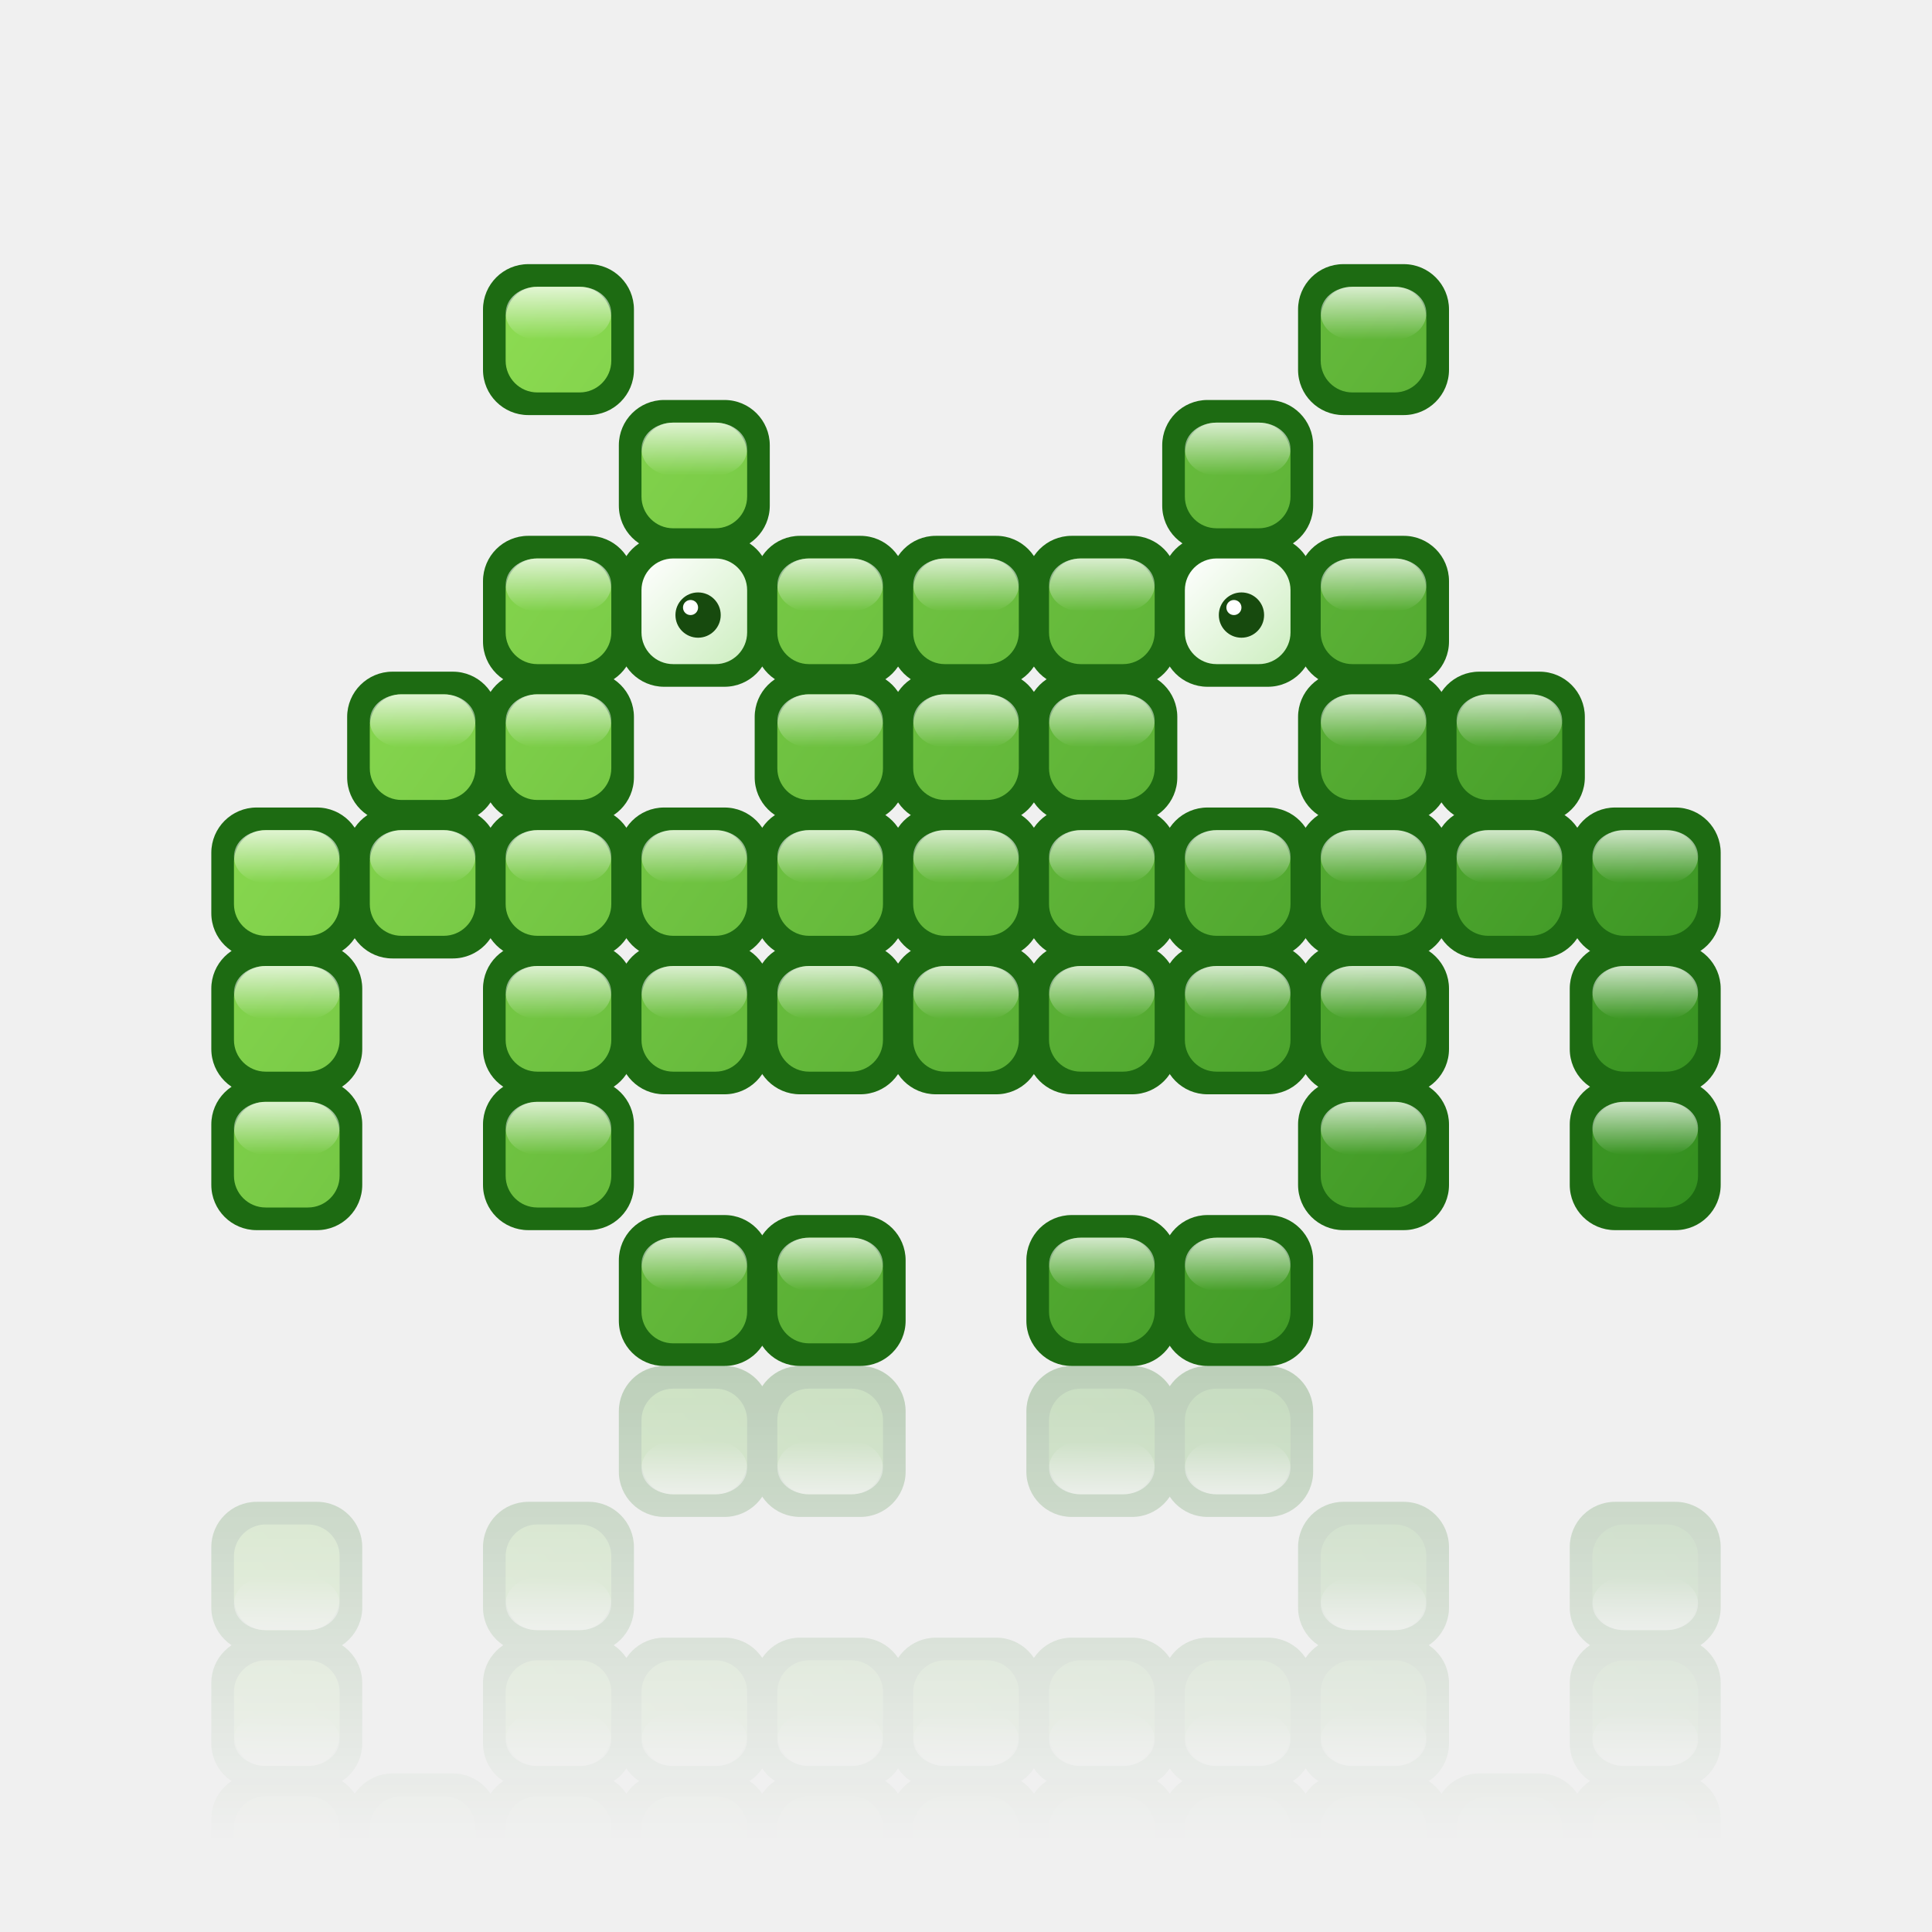
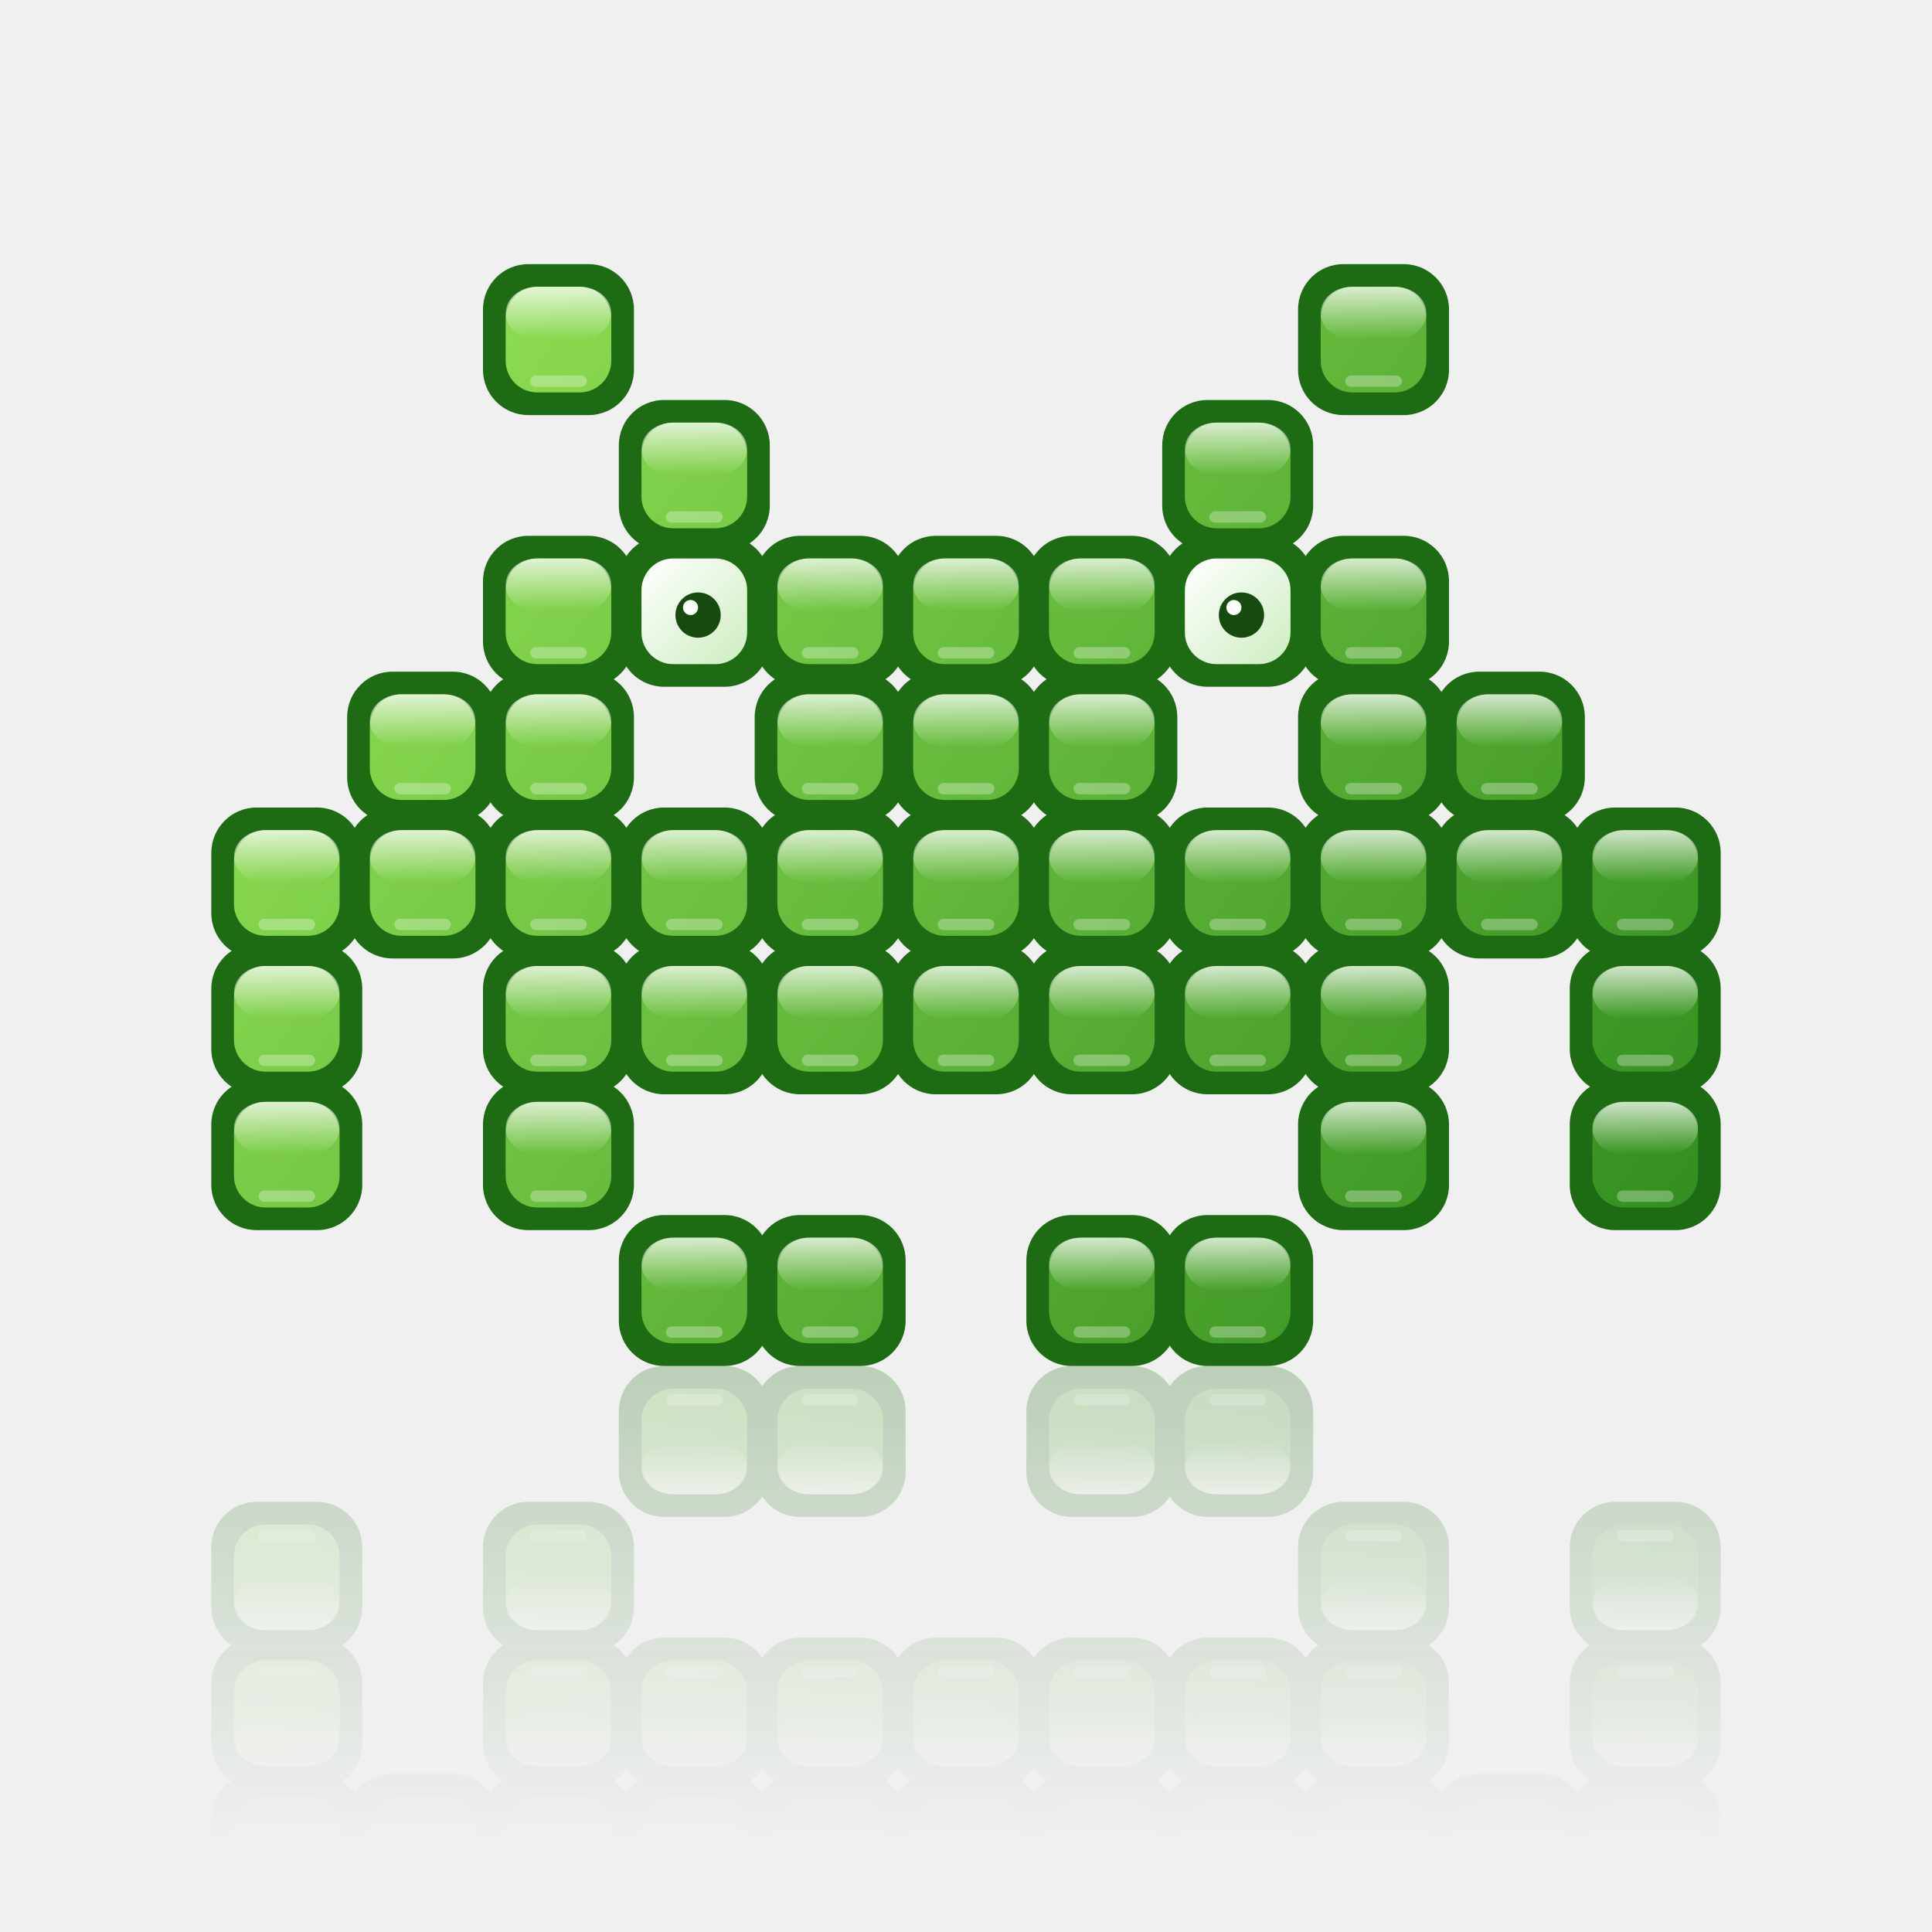
<svg xmlns="http://www.w3.org/2000/svg" viewBox="0 0 256 256">
  <defs>
    <linearGradient id="invaders-gel" x1="29" y1="36" x2="227" y2="178" gradientUnits="userSpaceOnUse">
      <stop offset="0" stop-color="#9be85a" />
      <stop offset="1" stop-color="#2e8a1c" />
    </linearGradient>
    <linearGradient id="invaders-eye" x1="0" y1="0" x2="1" y2="1">
      <stop offset="0" stop-color="#ffffff" />
      <stop offset="1" stop-color="#cdeec0" />
    </linearGradient>
    <linearGradient id="invaders-gloss" x1="0" y1="0" x2="0" y2="1">
      <stop offset="0" stop-color="#fff" stop-opacity="0.75" />
      <stop offset="1" stop-color="#fff" stop-opacity="0" />
    </linearGradient>
    <linearGradient id="invaders-fade" x1="0" y1="181" x2="0" y2="244" gradientUnits="userSpaceOnUse">
      <stop offset="0" stop-color="#fff" stop-opacity="0.25" />
      <stop offset="1" stop-color="#fff" stop-opacity="0" />
    </linearGradient>
    <mask id="invaders-mirror" maskUnits="userSpaceOnUse" x="0" y="0" width="256" height="256">
      <rect x="0" y="181" width="256" height="75" fill="url(#invaders-fade)" />
    </mask>
    <g id="invaders-body">
      <g fill="#1d6b12">
        <rect x="64" y="35" width="20" height="20" rx="6" />
        <rect x="172" y="35" width="20" height="20" rx="6" />
        <rect x="82" y="53" width="20" height="20" rx="6" />
        <rect x="154" y="53" width="20" height="20" rx="6" />
        <rect x="64" y="71" width="20" height="20" rx="6" />
        <rect x="82" y="71" width="20" height="20" rx="6" />
        <rect x="100" y="71" width="20" height="20" rx="6" />
        <rect x="118" y="71" width="20" height="20" rx="6" />
        <rect x="136" y="71" width="20" height="20" rx="6" />
        <rect x="154" y="71" width="20" height="20" rx="6" />
        <rect x="172" y="71" width="20" height="20" rx="6" />
        <rect x="46" y="89" width="20" height="20" rx="6" />
        <rect x="64" y="89" width="20" height="20" rx="6" />
        <rect x="100" y="89" width="20" height="20" rx="6" />
        <rect x="118" y="89" width="20" height="20" rx="6" />
        <rect x="136" y="89" width="20" height="20" rx="6" />
        <rect x="172" y="89" width="20" height="20" rx="6" />
        <rect x="190" y="89" width="20" height="20" rx="6" />
        <rect x="28" y="107" width="20" height="20" rx="6" />
        <rect x="46" y="107" width="20" height="20" rx="6" />
        <rect x="64" y="107" width="20" height="20" rx="6" />
        <rect x="82" y="107" width="20" height="20" rx="6" />
        <rect x="100" y="107" width="20" height="20" rx="6" />
        <rect x="118" y="107" width="20" height="20" rx="6" />
        <rect x="136" y="107" width="20" height="20" rx="6" />
        <rect x="154" y="107" width="20" height="20" rx="6" />
        <rect x="172" y="107" width="20" height="20" rx="6" />
        <rect x="190" y="107" width="20" height="20" rx="6" />
        <rect x="208" y="107" width="20" height="20" rx="6" />
        <rect x="28" y="125" width="20" height="20" rx="6" />
        <rect x="64" y="125" width="20" height="20" rx="6" />
        <rect x="82" y="125" width="20" height="20" rx="6" />
        <rect x="100" y="125" width="20" height="20" rx="6" />
        <rect x="118" y="125" width="20" height="20" rx="6" />
        <rect x="136" y="125" width="20" height="20" rx="6" />
        <rect x="154" y="125" width="20" height="20" rx="6" />
        <rect x="172" y="125" width="20" height="20" rx="6" />
        <rect x="208" y="125" width="20" height="20" rx="6" />
        <rect x="28" y="143" width="20" height="20" rx="6" />
        <rect x="64" y="143" width="20" height="20" rx="6" />
        <rect x="172" y="143" width="20" height="20" rx="6" />
        <rect x="208" y="143" width="20" height="20" rx="6" />
        <rect x="82" y="161" width="20" height="20" rx="6" />
        <rect x="100" y="161" width="20" height="20" rx="6" />
        <rect x="136" y="161" width="20" height="20" rx="6" />
        <rect x="154" y="161" width="20" height="20" rx="6" />
      </g>
      <g fill="url(#invaders-gel)">
        <rect x="67" y="38" width="14" height="14" rx="4.2" />
        <rect x="175" y="38" width="14" height="14" rx="4.2" />
        <rect x="85" y="56" width="14" height="14" rx="4.2" />
        <rect x="157" y="56" width="14" height="14" rx="4.2" />
        <rect x="67" y="74" width="14" height="14" rx="4.2" />
        <rect x="103" y="74" width="14" height="14" rx="4.2" />
        <rect x="121" y="74" width="14" height="14" rx="4.2" />
        <rect x="139" y="74" width="14" height="14" rx="4.2" />
        <rect x="175" y="74" width="14" height="14" rx="4.2" />
        <rect x="49" y="92" width="14" height="14" rx="4.2" />
        <rect x="67" y="92" width="14" height="14" rx="4.2" />
        <rect x="103" y="92" width="14" height="14" rx="4.2" />
        <rect x="121" y="92" width="14" height="14" rx="4.2" />
        <rect x="139" y="92" width="14" height="14" rx="4.2" />
        <rect x="175" y="92" width="14" height="14" rx="4.2" />
        <rect x="193" y="92" width="14" height="14" rx="4.2" />
        <rect x="31" y="110" width="14" height="14" rx="4.2" />
        <rect x="49" y="110" width="14" height="14" rx="4.2" />
        <rect x="67" y="110" width="14" height="14" rx="4.2" />
        <rect x="85" y="110" width="14" height="14" rx="4.2" />
        <rect x="103" y="110" width="14" height="14" rx="4.2" />
        <rect x="121" y="110" width="14" height="14" rx="4.2" />
        <rect x="139" y="110" width="14" height="14" rx="4.2" />
        <rect x="157" y="110" width="14" height="14" rx="4.2" />
        <rect x="175" y="110" width="14" height="14" rx="4.2" />
        <rect x="193" y="110" width="14" height="14" rx="4.2" />
        <rect x="211" y="110" width="14" height="14" rx="4.2" />
        <rect x="31" y="128" width="14" height="14" rx="4.2" />
        <rect x="67" y="128" width="14" height="14" rx="4.2" />
        <rect x="85" y="128" width="14" height="14" rx="4.2" />
        <rect x="103" y="128" width="14" height="14" rx="4.2" />
        <rect x="121" y="128" width="14" height="14" rx="4.2" />
        <rect x="139" y="128" width="14" height="14" rx="4.2" />
        <rect x="157" y="128" width="14" height="14" rx="4.2" />
        <rect x="175" y="128" width="14" height="14" rx="4.2" />
        <rect x="211" y="128" width="14" height="14" rx="4.2" />
        <rect x="31" y="146" width="14" height="14" rx="4.2" />
        <rect x="67" y="146" width="14" height="14" rx="4.2" />
        <rect x="175" y="146" width="14" height="14" rx="4.2" />
        <rect x="211" y="146" width="14" height="14" rx="4.2" />
        <rect x="85" y="164" width="14" height="14" rx="4.2" />
        <rect x="103" y="164" width="14" height="14" rx="4.2" />
        <rect x="139" y="164" width="14" height="14" rx="4.2" />
        <rect x="157" y="164" width="14" height="14" rx="4.2" />
      </g>
      <rect x="67" y="38" width="14" height="7" rx="4.2" fill="url(#invaders-gloss)" />
      <rect x="175" y="38" width="14" height="7" rx="4.2" fill="url(#invaders-gloss)" />
      <rect x="85" y="56" width="14" height="7" rx="4.2" fill="url(#invaders-gloss)" />
      <rect x="157" y="56" width="14" height="7" rx="4.2" fill="url(#invaders-gloss)" />
      <rect x="67" y="74" width="14" height="7" rx="4.2" fill="url(#invaders-gloss)" />
      <rect x="103" y="74" width="14" height="7" rx="4.2" fill="url(#invaders-gloss)" />
      <rect x="121" y="74" width="14" height="7" rx="4.2" fill="url(#invaders-gloss)" />
      <rect x="139" y="74" width="14" height="7" rx="4.2" fill="url(#invaders-gloss)" />
      <rect x="175" y="74" width="14" height="7" rx="4.2" fill="url(#invaders-gloss)" />
      <rect x="49" y="92" width="14" height="7" rx="4.2" fill="url(#invaders-gloss)" />
      <rect x="67" y="92" width="14" height="7" rx="4.2" fill="url(#invaders-gloss)" />
      <rect x="103" y="92" width="14" height="7" rx="4.2" fill="url(#invaders-gloss)" />
      <rect x="121" y="92" width="14" height="7" rx="4.2" fill="url(#invaders-gloss)" />
      <rect x="139" y="92" width="14" height="7" rx="4.2" fill="url(#invaders-gloss)" />
      <rect x="175" y="92" width="14" height="7" rx="4.2" fill="url(#invaders-gloss)" />
      <rect x="193" y="92" width="14" height="7" rx="4.2" fill="url(#invaders-gloss)" />
      <rect x="31" y="110" width="14" height="7" rx="4.2" fill="url(#invaders-gloss)" />
      <rect x="49" y="110" width="14" height="7" rx="4.2" fill="url(#invaders-gloss)" />
      <rect x="67" y="110" width="14" height="7" rx="4.2" fill="url(#invaders-gloss)" />
      <rect x="85" y="110" width="14" height="7" rx="4.2" fill="url(#invaders-gloss)" />
      <rect x="103" y="110" width="14" height="7" rx="4.2" fill="url(#invaders-gloss)" />
      <rect x="121" y="110" width="14" height="7" rx="4.2" fill="url(#invaders-gloss)" />
      <rect x="139" y="110" width="14" height="7" rx="4.2" fill="url(#invaders-gloss)" />
      <rect x="157" y="110" width="14" height="7" rx="4.2" fill="url(#invaders-gloss)" />
      <rect x="175" y="110" width="14" height="7" rx="4.2" fill="url(#invaders-gloss)" />
      <rect x="193" y="110" width="14" height="7" rx="4.2" fill="url(#invaders-gloss)" />
      <rect x="211" y="110" width="14" height="7" rx="4.2" fill="url(#invaders-gloss)" />
      <rect x="31" y="128" width="14" height="7" rx="4.2" fill="url(#invaders-gloss)" />
      <rect x="67" y="128" width="14" height="7" rx="4.2" fill="url(#invaders-gloss)" />
      <rect x="85" y="128" width="14" height="7" rx="4.2" fill="url(#invaders-gloss)" />
      <rect x="103" y="128" width="14" height="7" rx="4.2" fill="url(#invaders-gloss)" />
      <rect x="121" y="128" width="14" height="7" rx="4.2" fill="url(#invaders-gloss)" />
      <rect x="139" y="128" width="14" height="7" rx="4.2" fill="url(#invaders-gloss)" />
      <rect x="157" y="128" width="14" height="7" rx="4.2" fill="url(#invaders-gloss)" />
      <rect x="175" y="128" width="14" height="7" rx="4.2" fill="url(#invaders-gloss)" />
      <rect x="211" y="128" width="14" height="7" rx="4.2" fill="url(#invaders-gloss)" />
      <rect x="31" y="146" width="14" height="7" rx="4.2" fill="url(#invaders-gloss)" />
      <rect x="67" y="146" width="14" height="7" rx="4.2" fill="url(#invaders-gloss)" />
      <rect x="175" y="146" width="14" height="7" rx="4.2" fill="url(#invaders-gloss)" />
      <rect x="211" y="146" width="14" height="7" rx="4.2" fill="url(#invaders-gloss)" />
      <rect x="85" y="164" width="14" height="7" rx="4.2" fill="url(#invaders-gloss)" />
      <rect x="103" y="164" width="14" height="7" rx="4.2" fill="url(#invaders-gloss)" />
      <rect x="139" y="164" width="14" height="7" rx="4.2" fill="url(#invaders-gloss)" />
      <rect x="157" y="164" width="14" height="7" rx="4.2" fill="url(#invaders-gloss)" />
+       <path d="M71 50.5H77" stroke="#fff" stroke-opacity=".3" stroke-width="1.5" stroke-linecap="round" />
+       <path d="M179 50.5H185" stroke="#fff" stroke-opacity=".3" stroke-width="1.5" stroke-linecap="round" />
+       <path d="M89 68.5H95" stroke="#fff" stroke-opacity=".3" stroke-width="1.5" stroke-linecap="round" />
+       <path d="M161 68.5H167" stroke="#fff" stroke-opacity=".3" stroke-width="1.5" stroke-linecap="round" />
+       <path d="M71 86.5H77" stroke="#fff" stroke-opacity=".3" stroke-width="1.5" stroke-linecap="round" />
+       <path d="M107 86.5H113" stroke="#fff" stroke-opacity=".3" stroke-width="1.5" stroke-linecap="round" />
+       <path d="M125 86.5H131" stroke="#fff" stroke-opacity=".3" stroke-width="1.5" stroke-linecap="round" />
+       <path d="M143 86.5H149" stroke="#fff" stroke-opacity=".3" stroke-width="1.5" stroke-linecap="round" />
+       <path d="M179 86.5H185" stroke="#fff" stroke-opacity=".3" stroke-width="1.5" stroke-linecap="round" />
+       <path d="M53 104.5H59" stroke="#fff" stroke-opacity=".3" stroke-width="1.5" stroke-linecap="round" />
+       <path d="M71 104.5H77" stroke="#fff" stroke-opacity=".3" stroke-width="1.5" stroke-linecap="round" />
+       <path d="M107 104.5H113" stroke="#fff" stroke-opacity=".3" stroke-width="1.5" stroke-linecap="round" />
+       <path d="M125 104.5H131" stroke="#fff" stroke-opacity=".3" stroke-width="1.5" stroke-linecap="round" />
+       <path d="M143 104.5H149" stroke="#fff" stroke-opacity=".3" stroke-width="1.5" stroke-linecap="round" />
+       <path d="M179 104.5H185" stroke="#fff" stroke-opacity=".3" stroke-width="1.5" stroke-linecap="round" />
+       <path d="M197 104.5H203" stroke="#fff" stroke-opacity=".3" stroke-width="1.5" stroke-linecap="round" />
+       <path d="M35 122.5H41" stroke="#fff" stroke-opacity=".3" stroke-width="1.5" stroke-linecap="round" />
+       <path d="M53 122.5H59" stroke="#fff" stroke-opacity=".3" stroke-width="1.5" stroke-linecap="round" />
+       <path d="M71 122.5H77" stroke="#fff" stroke-opacity=".3" stroke-width="1.5" stroke-linecap="round" />
+       <path d="M89 122.5H95" stroke="#fff" stroke-opacity=".3" stroke-width="1.5" stroke-linecap="round" />
+       <path d="M107 122.5H113" stroke="#fff" stroke-opacity=".3" stroke-width="1.5" stroke-linecap="round" />
+       <path d="M125 122.5H131" stroke="#fff" stroke-opacity=".3" stroke-width="1.5" stroke-linecap="round" />
+       <path d="M143 122.5H149" stroke="#fff" stroke-opacity=".3" stroke-width="1.5" stroke-linecap="round" />
+       <path d="M161 122.5H167" stroke="#fff" stroke-opacity=".3" stroke-width="1.5" stroke-linecap="round" />
+       <path d="M179 122.5H185" stroke="#fff" stroke-opacity=".3" stroke-width="1.5" stroke-linecap="round" />
+       <path d="M197 122.5H203" stroke="#fff" stroke-opacity=".3" stroke-width="1.5" stroke-linecap="round" />
+       <path d="M215 122.5H221" stroke="#fff" stroke-opacity=".3" stroke-width="1.5" stroke-linecap="round" />
+       <path d="M35 140.5H41" stroke="#fff" stroke-opacity=".3" stroke-width="1.5" stroke-linecap="round" />
+       <path d="M71 140.5H77" stroke="#fff" stroke-opacity=".3" stroke-width="1.5" stroke-linecap="round" />
+       <path d="M89 140.5H95" stroke="#fff" stroke-opacity=".3" stroke-width="1.5" stroke-linecap="round" />
+       <path d="M107 140.5H113" stroke="#fff" stroke-opacity=".3" stroke-width="1.5" stroke-linecap="round" />
+       <path d="M125 140.5H131" stroke="#fff" stroke-opacity=".3" stroke-width="1.5" stroke-linecap="round" />
+       <path d="M143 140.5H149" stroke="#fff" stroke-opacity=".3" stroke-width="1.5" stroke-linecap="round" />
+       <path d="M161 140.5H167" stroke="#fff" stroke-opacity=".3" stroke-width="1.5" stroke-linecap="round" />
+       <path d="M179 140.5H185" stroke="#fff" stroke-opacity=".3" stroke-width="1.5" stroke-linecap="round" />
+       <path d="M215 140.5H221" stroke="#fff" stroke-opacity=".3" stroke-width="1.5" stroke-linecap="round" />
+       <path d="M35 158.5H41" stroke="#fff" stroke-opacity=".3" stroke-width="1.5" stroke-linecap="round" />
+       <path d="M71 158.5H77" stroke="#fff" stroke-opacity=".3" stroke-width="1.5" stroke-linecap="round" />
+       <path d="M179 158.5H185" stroke="#fff" stroke-opacity=".3" stroke-width="1.5" stroke-linecap="round" />
+       <path d="M215 158.5H221" stroke="#fff" stroke-opacity=".3" stroke-width="1.5" stroke-linecap="round" />
+       <path d="M89 176.5H95" stroke="#fff" stroke-opacity=".3" stroke-width="1.5" stroke-linecap="round" />
+       <path d="M107 176.5H113" stroke="#fff" stroke-opacity=".3" stroke-width="1.5" stroke-linecap="round" />
+       <path d="M143 176.5H149" stroke="#fff" stroke-opacity=".3" stroke-width="1.5" stroke-linecap="round" />
+       <path d="M161 176.5H167" stroke="#fff" stroke-opacity=".3" stroke-width="1.5" stroke-linecap="round" />
      <rect x="85" y="74" width="14" height="14" rx="4.2" fill="url(#invaders-eye)" />
      <circle cx="92.5" cy="81.5" r="3" fill="#174a0e" />
      <circle cx="91.5" cy="80.5" r="1" fill="#fff" />
      <rect x="157" y="74" width="14" height="14" rx="4.2" fill="url(#invaders-eye)" />
      <circle cx="164.5" cy="81.5" r="3" fill="#174a0e" />
      <circle cx="163.5" cy="80.5" r="1" fill="#fff" />
    </g>
  </defs>
  <use href="#invaders-body" />
  <g mask="url(#invaders-mirror)">
    <use href="#invaders-body" transform="matrix(1 0 0 -1 0 362)" />
  </g>
</svg>
